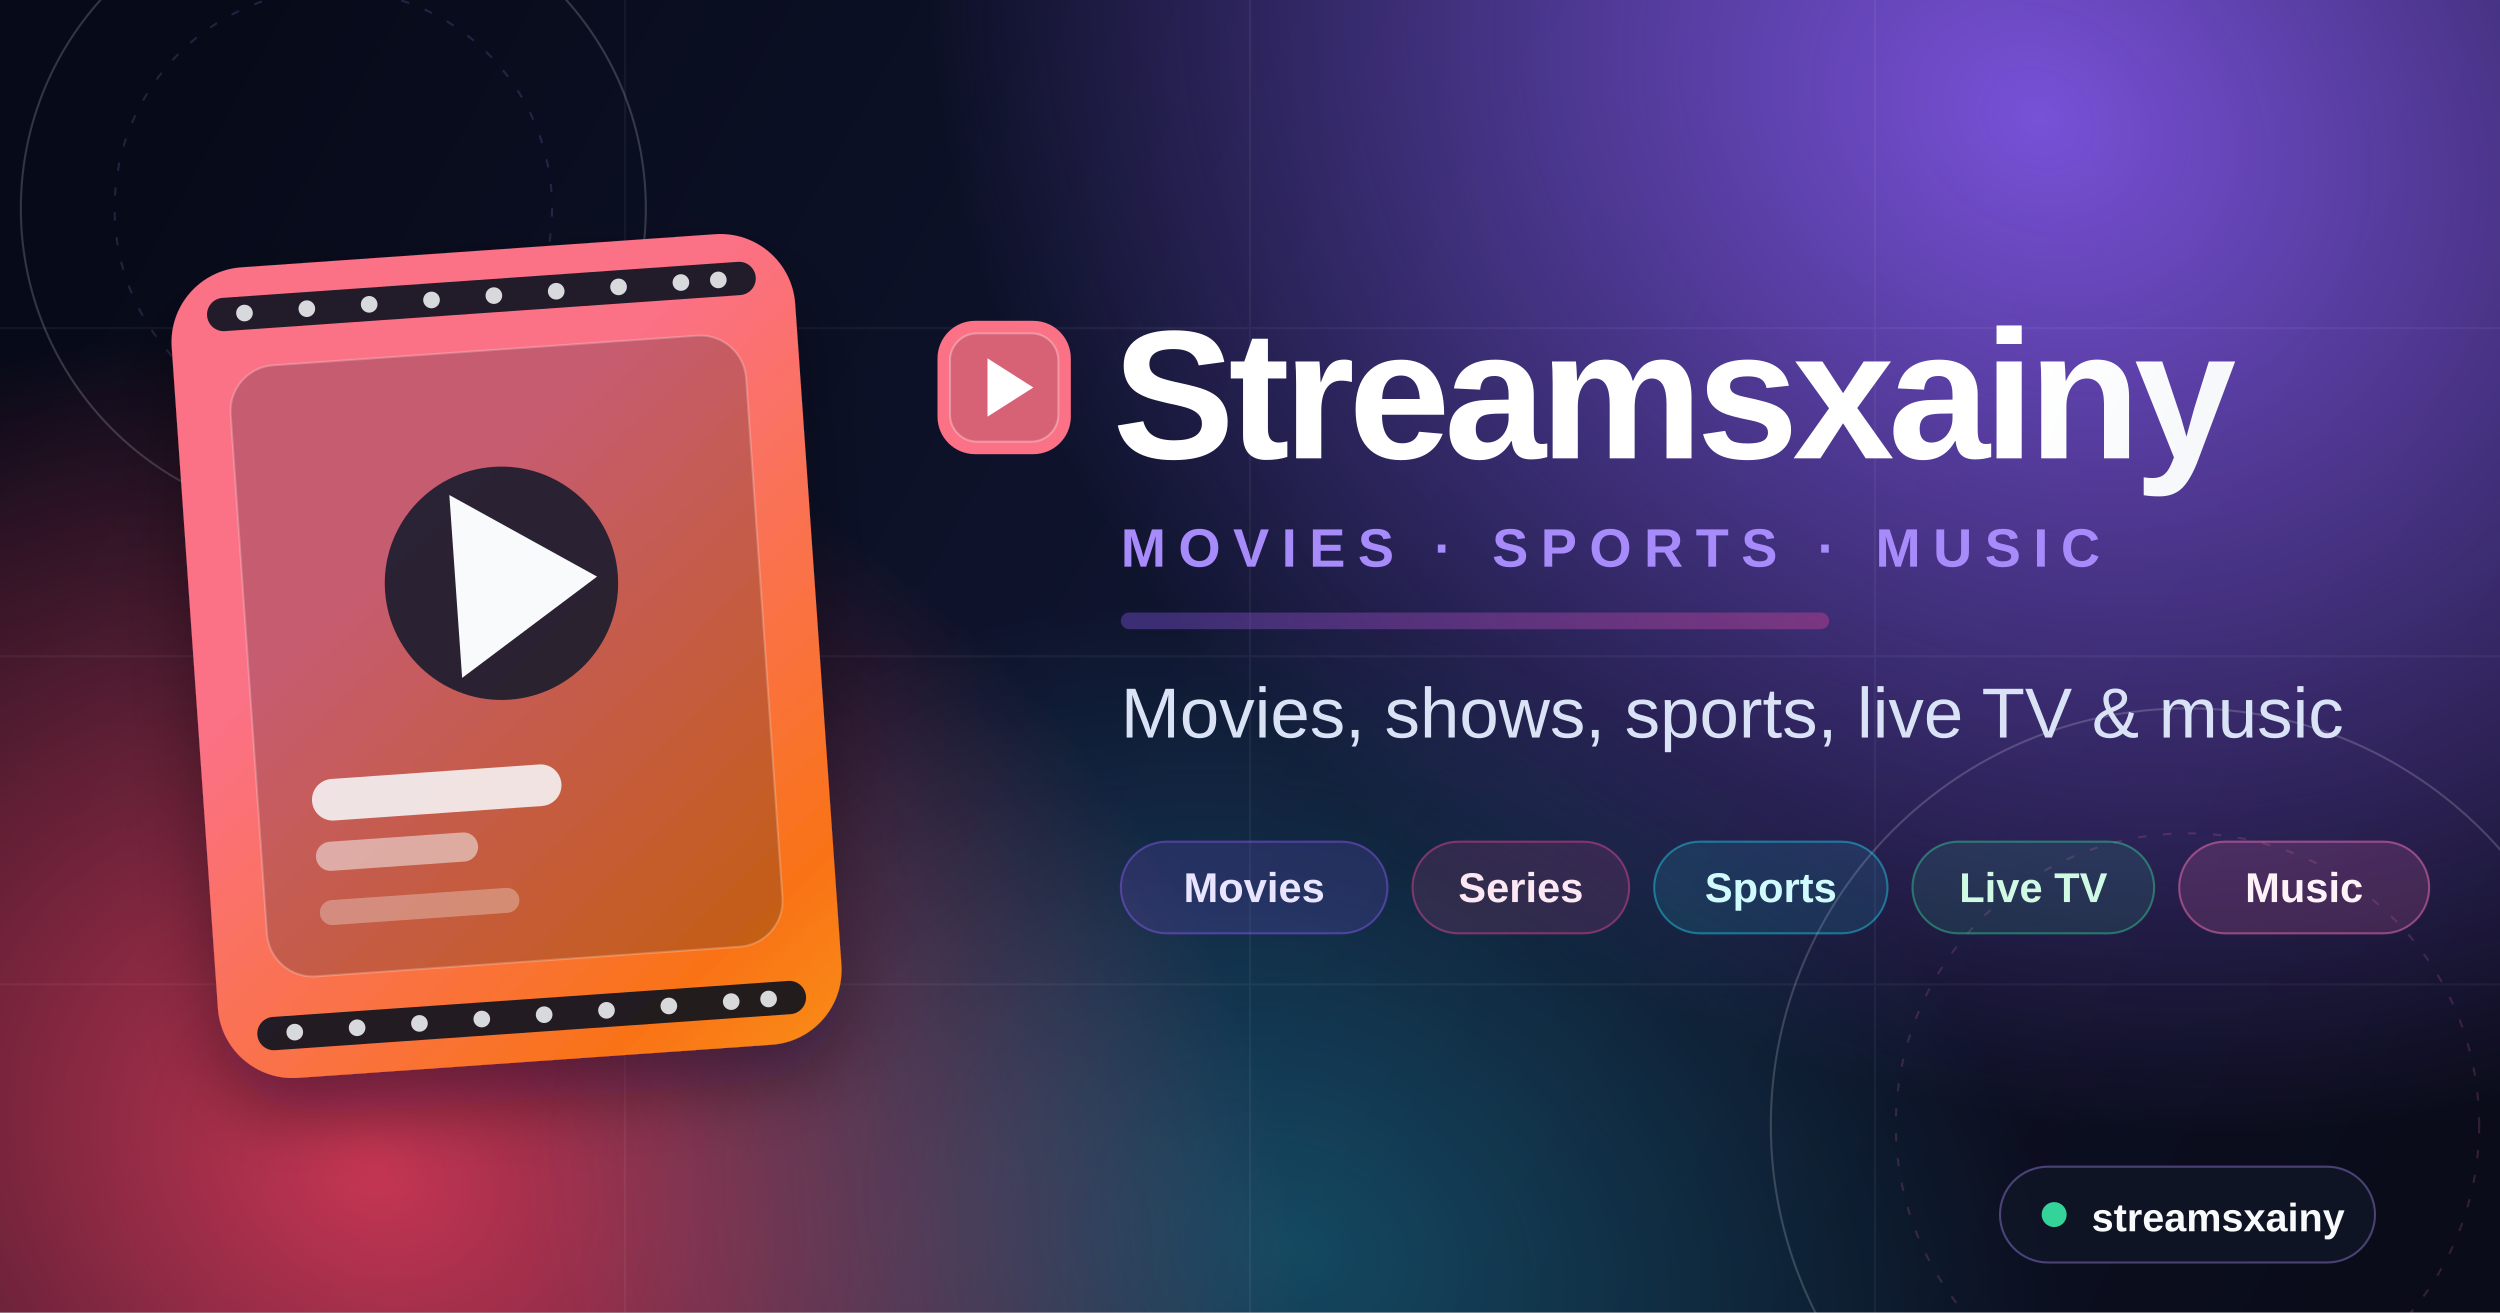
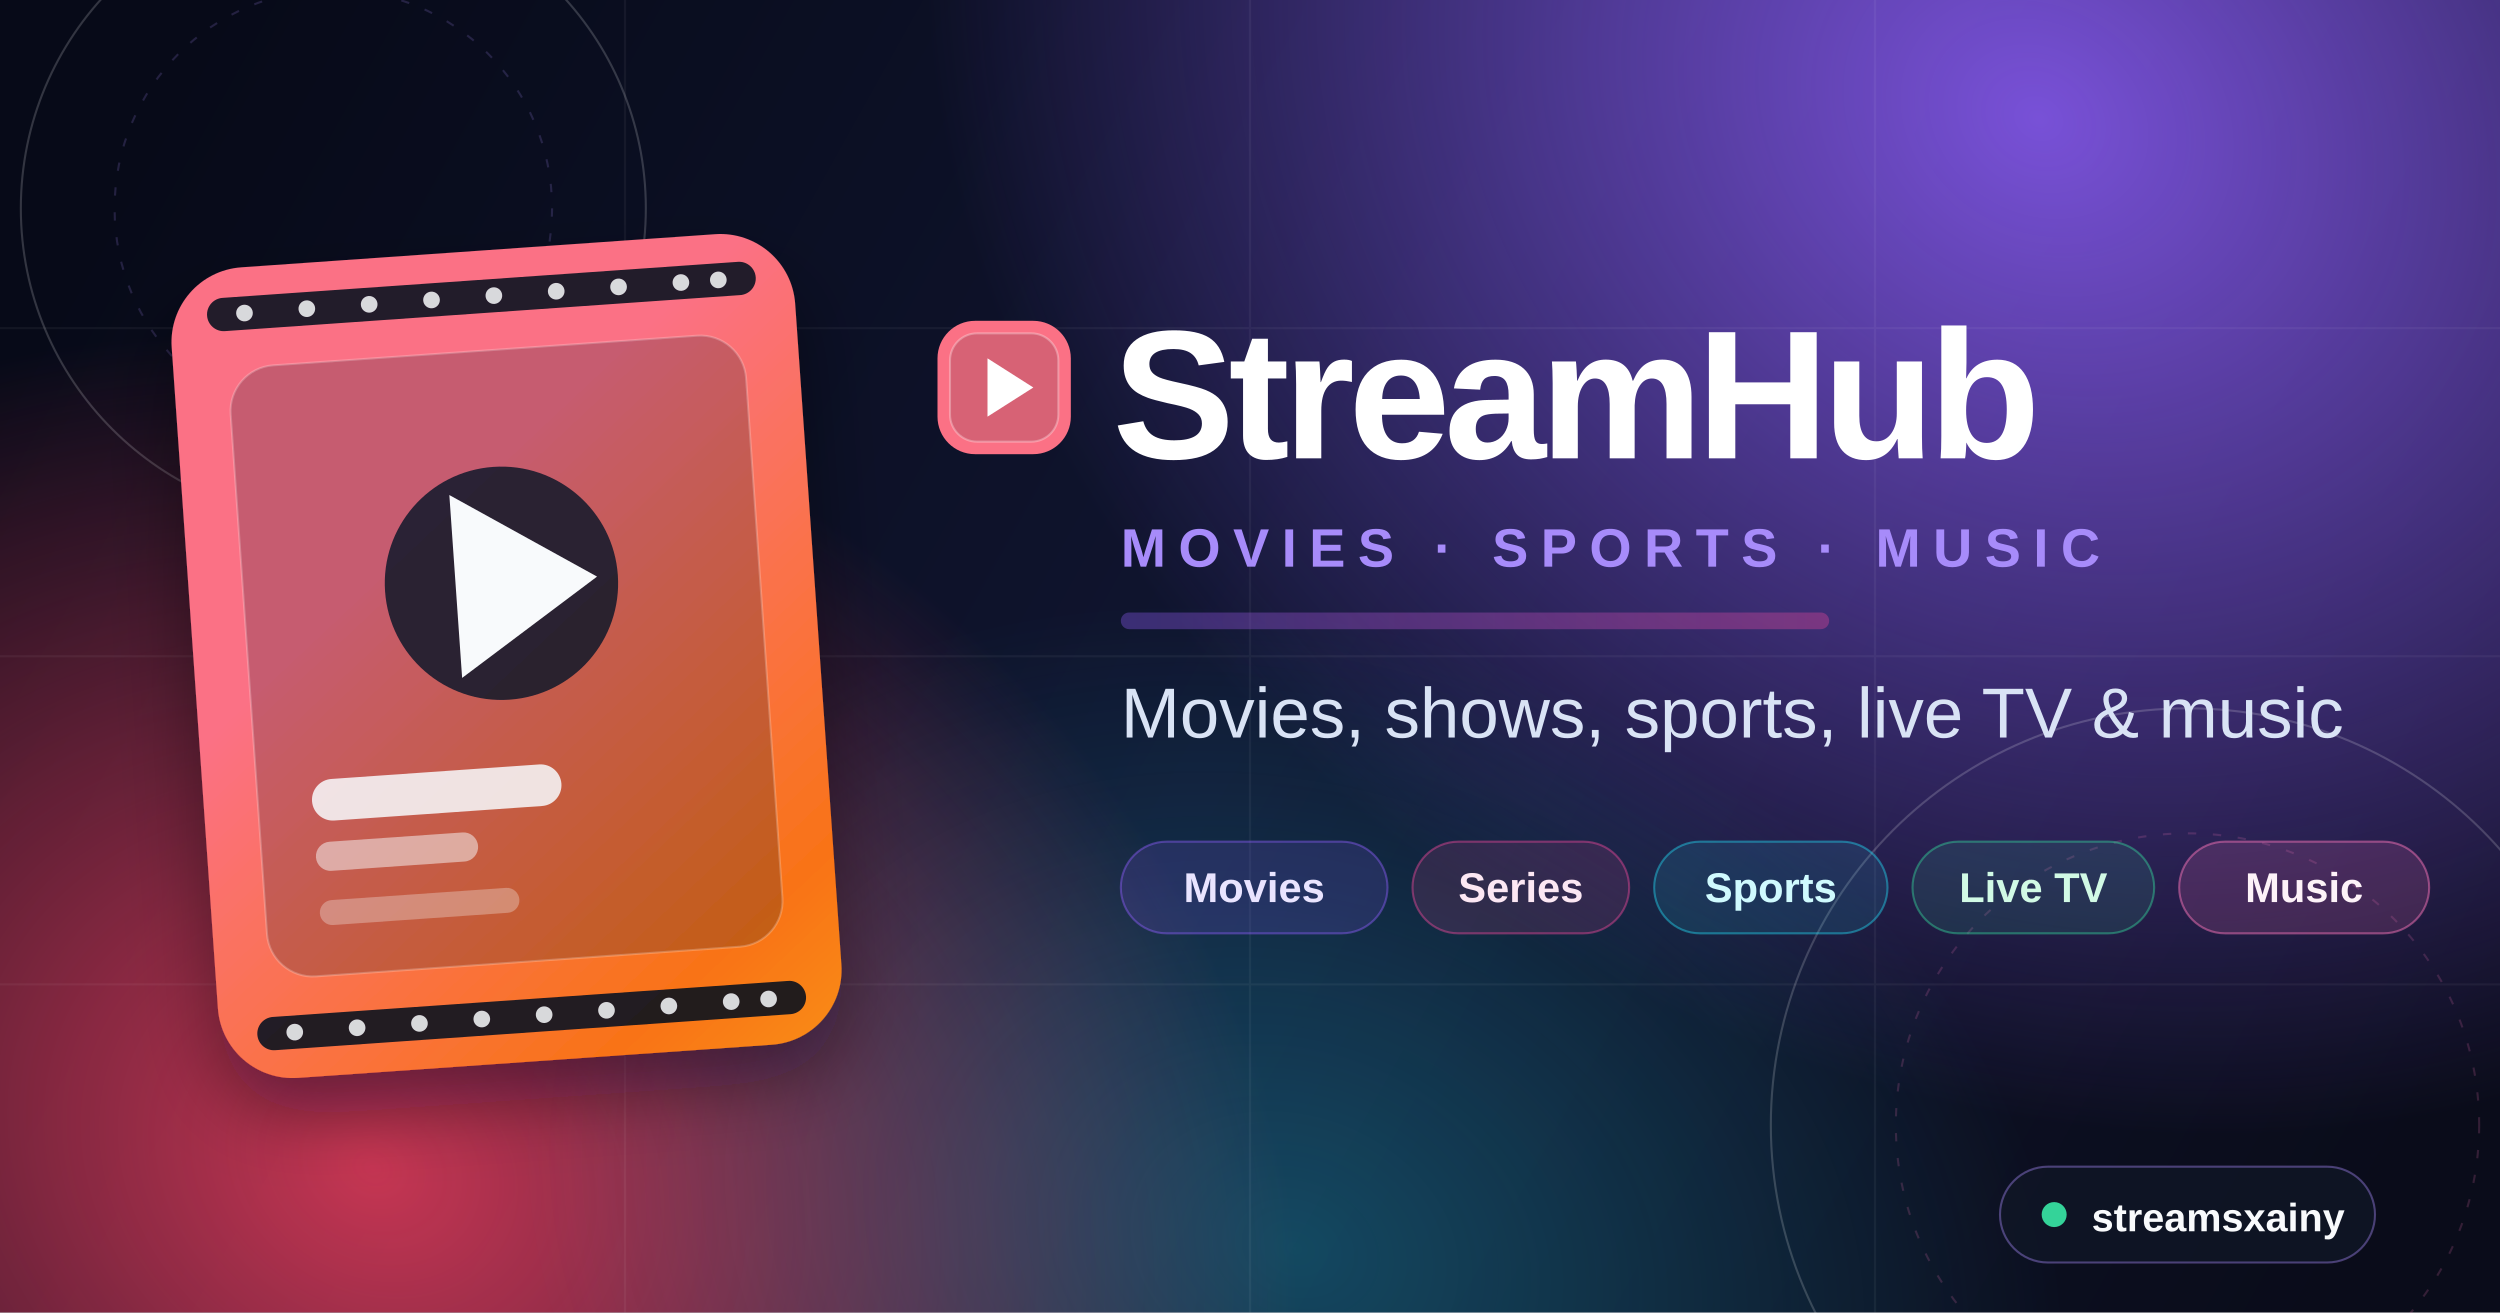
<svg xmlns="http://www.w3.org/2000/svg" width="1200" height="630" viewBox="0 0 1200 630" fill="none">
  <defs>
    <linearGradient id="bg" x1="80" y1="40" x2="1120" y2="620" gradientUnits="userSpaceOnUse">
      <stop stop-color="#070A18" />
      <stop offset="0.5" stop-color="#101530" />
      <stop offset="1" stop-color="#0A0C1A" />
    </linearGradient>
    <radialGradient id="purpleGlow" cx="0" cy="0" r="1" gradientUnits="userSpaceOnUse" gradientTransform="translate(980 60) rotate(120) scale(460 560)">
      <stop stop-color="#8B5CF6" stop-opacity="0.85" />
      <stop offset="1" stop-color="#8B5CF6" stop-opacity="0" />
    </radialGradient>
    <radialGradient id="pinkGlow" cx="0" cy="0" r="1" gradientUnits="userSpaceOnUse" gradientTransform="translate(180 560) rotate(30) scale(460 380)">
      <stop stop-color="#F43F5E" stop-opacity="0.8" />
      <stop offset="1" stop-color="#F43F5E" stop-opacity="0" />
    </radialGradient>
    <radialGradient id="cyanGlow" cx="0" cy="0" r="1" gradientUnits="userSpaceOnUse" gradientTransform="translate(620 600) rotate(200) scale(380 300)">
      <stop stop-color="#22D3EE" stop-opacity="0.28" />
      <stop offset="1" stop-color="#22D3EE" stop-opacity="0" />
    </radialGradient>
    <linearGradient id="cardGrad" x1="120" y1="130" x2="430" y2="510" gradientUnits="userSpaceOnUse">
      <stop stop-color="#FB7185" />
      <stop offset="0.5" stop-color="#F97316" />
      <stop offset="1" stop-color="#FACC15" />
    </linearGradient>
    <linearGradient id="musicGrad" x1="980" y1="380" x2="1090" y2="520" gradientUnits="userSpaceOnUse">
      <stop stop-color="#A78BFA" />
      <stop offset="1" stop-color="#EC4899" />
    </linearGradient>
    <linearGradient id="titleGrad" x1="460" y1="170" x2="900" y2="360" gradientUnits="userSpaceOnUse">
      <stop stop-color="#FFFFFF" />
      <stop offset="0.55" stop-color="#E2E8F0" />
      <stop offset="1" stop-color="#C4B5FD" />
    </linearGradient>
    <linearGradient id="chipGrad" x1="0" y1="0" x2="1" y2="0">
      <stop stop-color="#8B5CF6" stop-opacity="0.35" />
      <stop offset="1" stop-color="#EC4899" stop-opacity="0.35" />
    </linearGradient>
    <filter id="softShadow" x="-20%" y="-20%" width="140%" height="140%">
      <feDropShadow dx="0" dy="18" stdDeviation="18" flood-color="#020617" flood-opacity="0.4" />
    </filter>
    <filter id="cardShadow" x="-20%" y="-20%" width="140%" height="140%">
      <feDropShadow dx="0" dy="14" stdDeviation="14" flood-color="#000000" flood-opacity="0.45" />
    </filter>
  </defs>
  <rect width="1200" height="630" fill="url(#bg)" />
  <rect width="1200" height="630" fill="url(#purpleGlow)" />
  <rect width="1200" height="630" fill="url(#pinkGlow)" />
  <rect width="1200" height="630" fill="url(#cyanGlow)" />
  <g opacity="0.05" stroke="#FFFFFF" stroke-width="1">
    <path d="M0 157.5H1200M0 315H1200M0 472.5H1200M300 0V630M600 0V630M900 0V630" />
  </g>
  <g opacity="0.18">
    <circle cx="160" cy="100" r="150" stroke="#F8FAFC" stroke-width="1" />
    <circle cx="160" cy="100" r="105" stroke="#A78BFA" stroke-width="1" stroke-dasharray="4 8" />
    <circle cx="1050" cy="540" r="200" stroke="#F8FAFC" stroke-width="1" />
    <circle cx="1050" cy="540" r="140" stroke="#F472B6" stroke-width="1" stroke-dasharray="4 8" />
  </g>
  <g filter="url(#softShadow)" transform="translate(90 120) rotate(-4 150 150)">
    <rect x="0" y="0" width="300" height="390" rx="36" fill="url(#cardGrad)" />
    <g fill="#0B1120" opacity="0.9">
      <rect x="18" y="14" width="264" height="16" rx="8" />
      <rect x="18" y="360" width="264" height="16" rx="8" />
    </g>
    <g fill="#F8FAFC" opacity="0.85">
      <circle cx="36" cy="22" r="4" />
      <circle cx="66" cy="22" r="4" />
      <circle cx="96" cy="22" r="4" />
      <circle cx="126" cy="22" r="4" />
      <circle cx="156" cy="22" r="4" />
      <circle cx="186" cy="22" r="4" />
      <circle cx="216" cy="22" r="4" />
      <circle cx="246" cy="22" r="4" />
      <circle cx="264" cy="22" r="4" />
      <circle cx="36" cy="368" r="4" />
      <circle cx="66" cy="368" r="4" />
      <circle cx="96" cy="368" r="4" />
      <circle cx="126" cy="368" r="4" />
      <circle cx="156" cy="368" r="4" />
      <circle cx="186" cy="368" r="4" />
      <circle cx="216" cy="368" r="4" />
      <circle cx="246" cy="368" r="4" />
      <circle cx="264" cy="368" r="4" />
    </g>
    <rect x="26" y="48" width="248" height="294" rx="22" fill="#0B1120" fill-opacity="0.22" stroke="#FFFFFF" stroke-opacity="0.22" />
    <circle cx="150" cy="160" r="56" fill="#0F172A" fill-opacity="0.85" />
    <path d="M128 116L196 160L128 204V116Z" fill="#F8FAFC" />
    <rect x="52" y="248" width="120" height="20" rx="10" fill="#F8FAFC" fill-opacity="0.85" />
    <rect x="52" y="278" width="78" height="14" rx="7" fill="#F8FAFC" fill-opacity="0.5" />
    <rect x="52" y="306" width="96" height="12" rx="6" fill="#F8FAFC" fill-opacity="0.3" />
  </g>
  <g transform="translate(450 168)">
    <g transform="translate(0 -14)">
      <rect x="0" y="0" width="64" height="64" rx="18" fill="url(#cardGrad)" />
      <rect x="6" y="6" width="52" height="52" rx="13" fill="#0B1120" fill-opacity="0.15" stroke="#FFFFFF" stroke-opacity="0.3" />
      <path d="M24 18L46 32L24 46V18Z" fill="#FFFFFF" />
    </g>
-     <text x="84" y="52" fill="url(#titleGrad)" font-family="Segoe UI, Arial, sans-serif" font-size="88" font-weight="800" letter-spacing="-3">Streamsxainy</text>
+     <text x="84" y="52" fill="url(#titleGrad)" font-family="Segoe UI, Arial, sans-serif" font-size="88" font-weight="800" letter-spacing="-3">StreamHub</text>
    <text x="88" y="104" fill="#A78BFA" font-family="Segoe UI, Arial, sans-serif" font-size="26" font-weight="700" letter-spacing="6">MOVIES · SPORTS · MUSIC</text>
    <rect x="88" y="126" width="340" height="8" rx="4" fill="url(#chipGrad)" />
    <text x="88" y="186" fill="#D9E3F5" font-family="Segoe UI, Arial, sans-serif" font-size="34" font-weight="500">Movies, shows, sports, live TV &amp; music</text>
    <g transform="translate(88 236)" font-family="Segoe UI, Arial, sans-serif" font-size="20" font-weight="700">
      <g>
        <rect x="0" y="0" width="128" height="44" rx="22" fill="#8B5CF6" fill-opacity="0.16" stroke="#8B5CF6" stroke-opacity="0.45" />
        <text x="64" y="29" fill="#E9E4FF" text-anchor="middle">Movies</text>
      </g>
      <g transform="translate(140 0)">
        <rect x="0" y="0" width="104" height="44" rx="22" fill="#EC4899" fill-opacity="0.14" stroke="#EC4899" stroke-opacity="0.45" />
        <text x="52" y="29" fill="#FCE7F3" text-anchor="middle">Series</text>
      </g>
      <g transform="translate(256 0)">
        <rect x="0" y="0" width="112" height="44" rx="22" fill="#22D3EE" fill-opacity="0.12" stroke="#22D3EE" stroke-opacity="0.45" />
        <text x="56" y="29" fill="#CFFAFE" text-anchor="middle">Sports</text>
      </g>
      <g transform="translate(380 0)">
        <rect x="0" y="0" width="116" height="44" rx="22" fill="#34D399" fill-opacity="0.12" stroke="#34D399" stroke-opacity="0.45" />
        <text x="58" y="29" fill="#D1FAE5" text-anchor="middle">Live TV</text>
      </g>
      <g transform="translate(508 0)">
        <rect x="0" y="0" width="120" height="44" rx="22" fill="#F472B6" fill-opacity="0.16" stroke="#F472B6" stroke-opacity="0.5" />
        <text x="60" y="29" fill="#FDF2F8" text-anchor="middle">Music</text>
      </g>
    </g>
  </g>
  <g transform="translate(960 560)">
    <rect x="0" y="0" width="180" height="46" rx="23" fill="#111827" fill-opacity="0.7" stroke="#A78BFA" stroke-opacity="0.4" />
    <circle cx="26" cy="23" r="6" fill="#34D399" />
    <text x="44" y="31" fill="#F8FAFC" font-family="Segoe UI, Arial, sans-serif" font-size="19" font-weight="700">streamsxainy</text>
  </g>
</svg>
